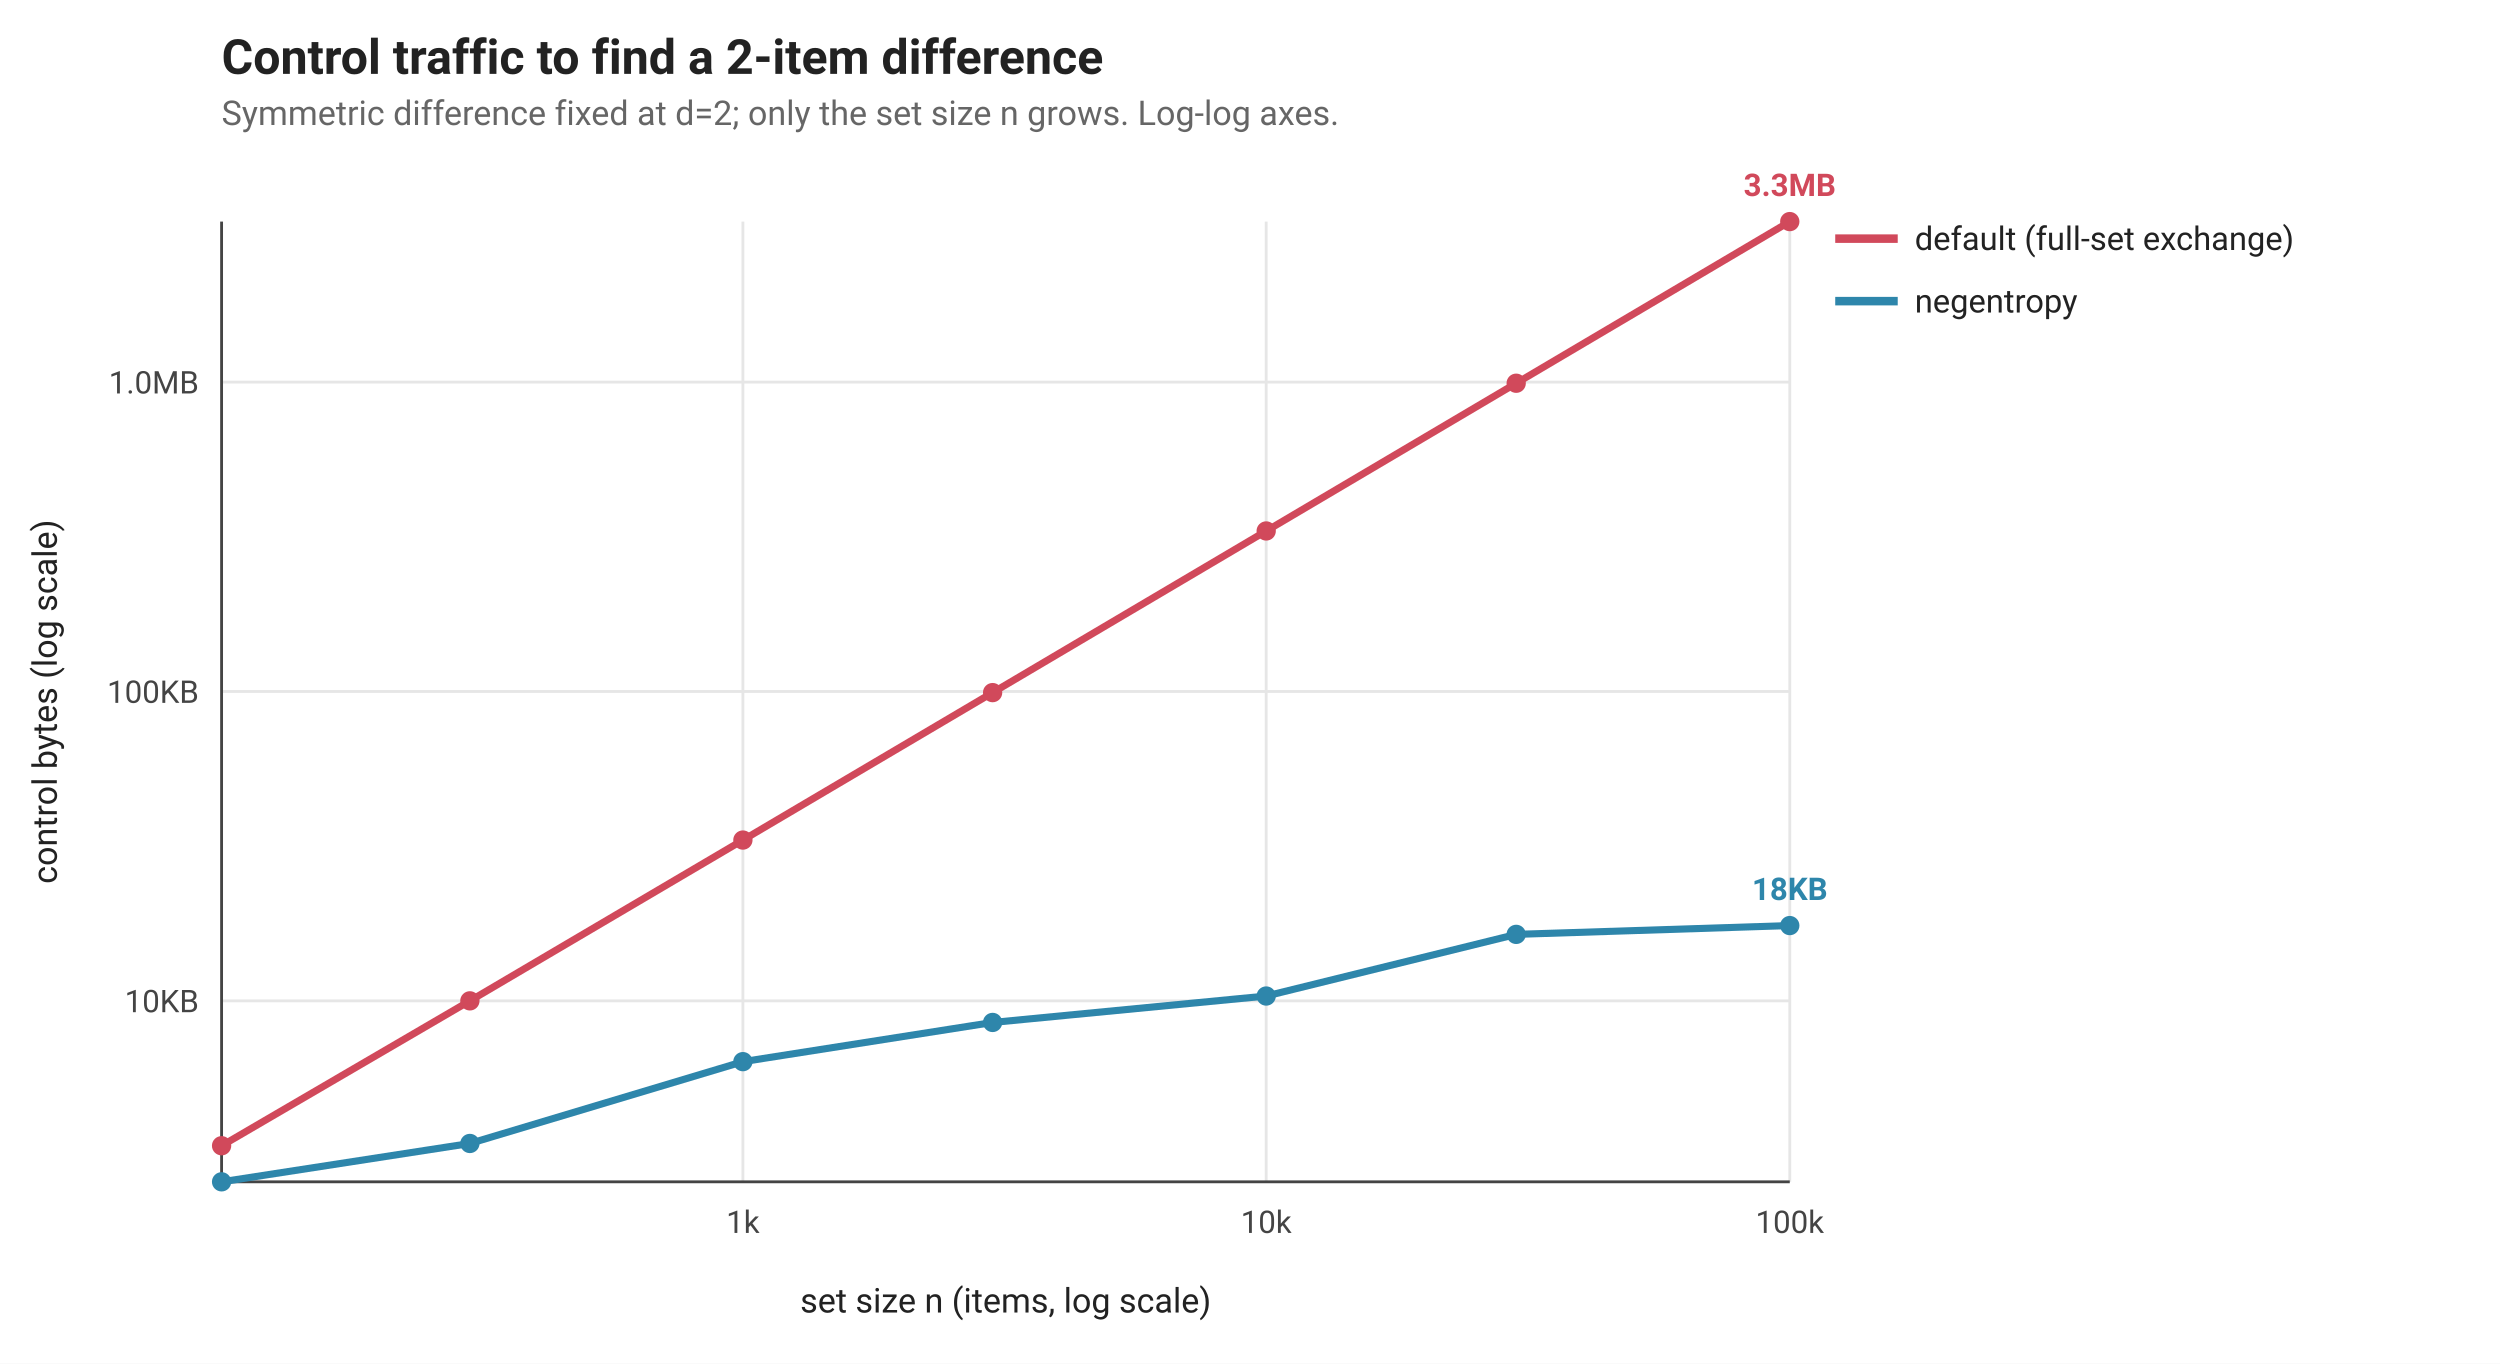
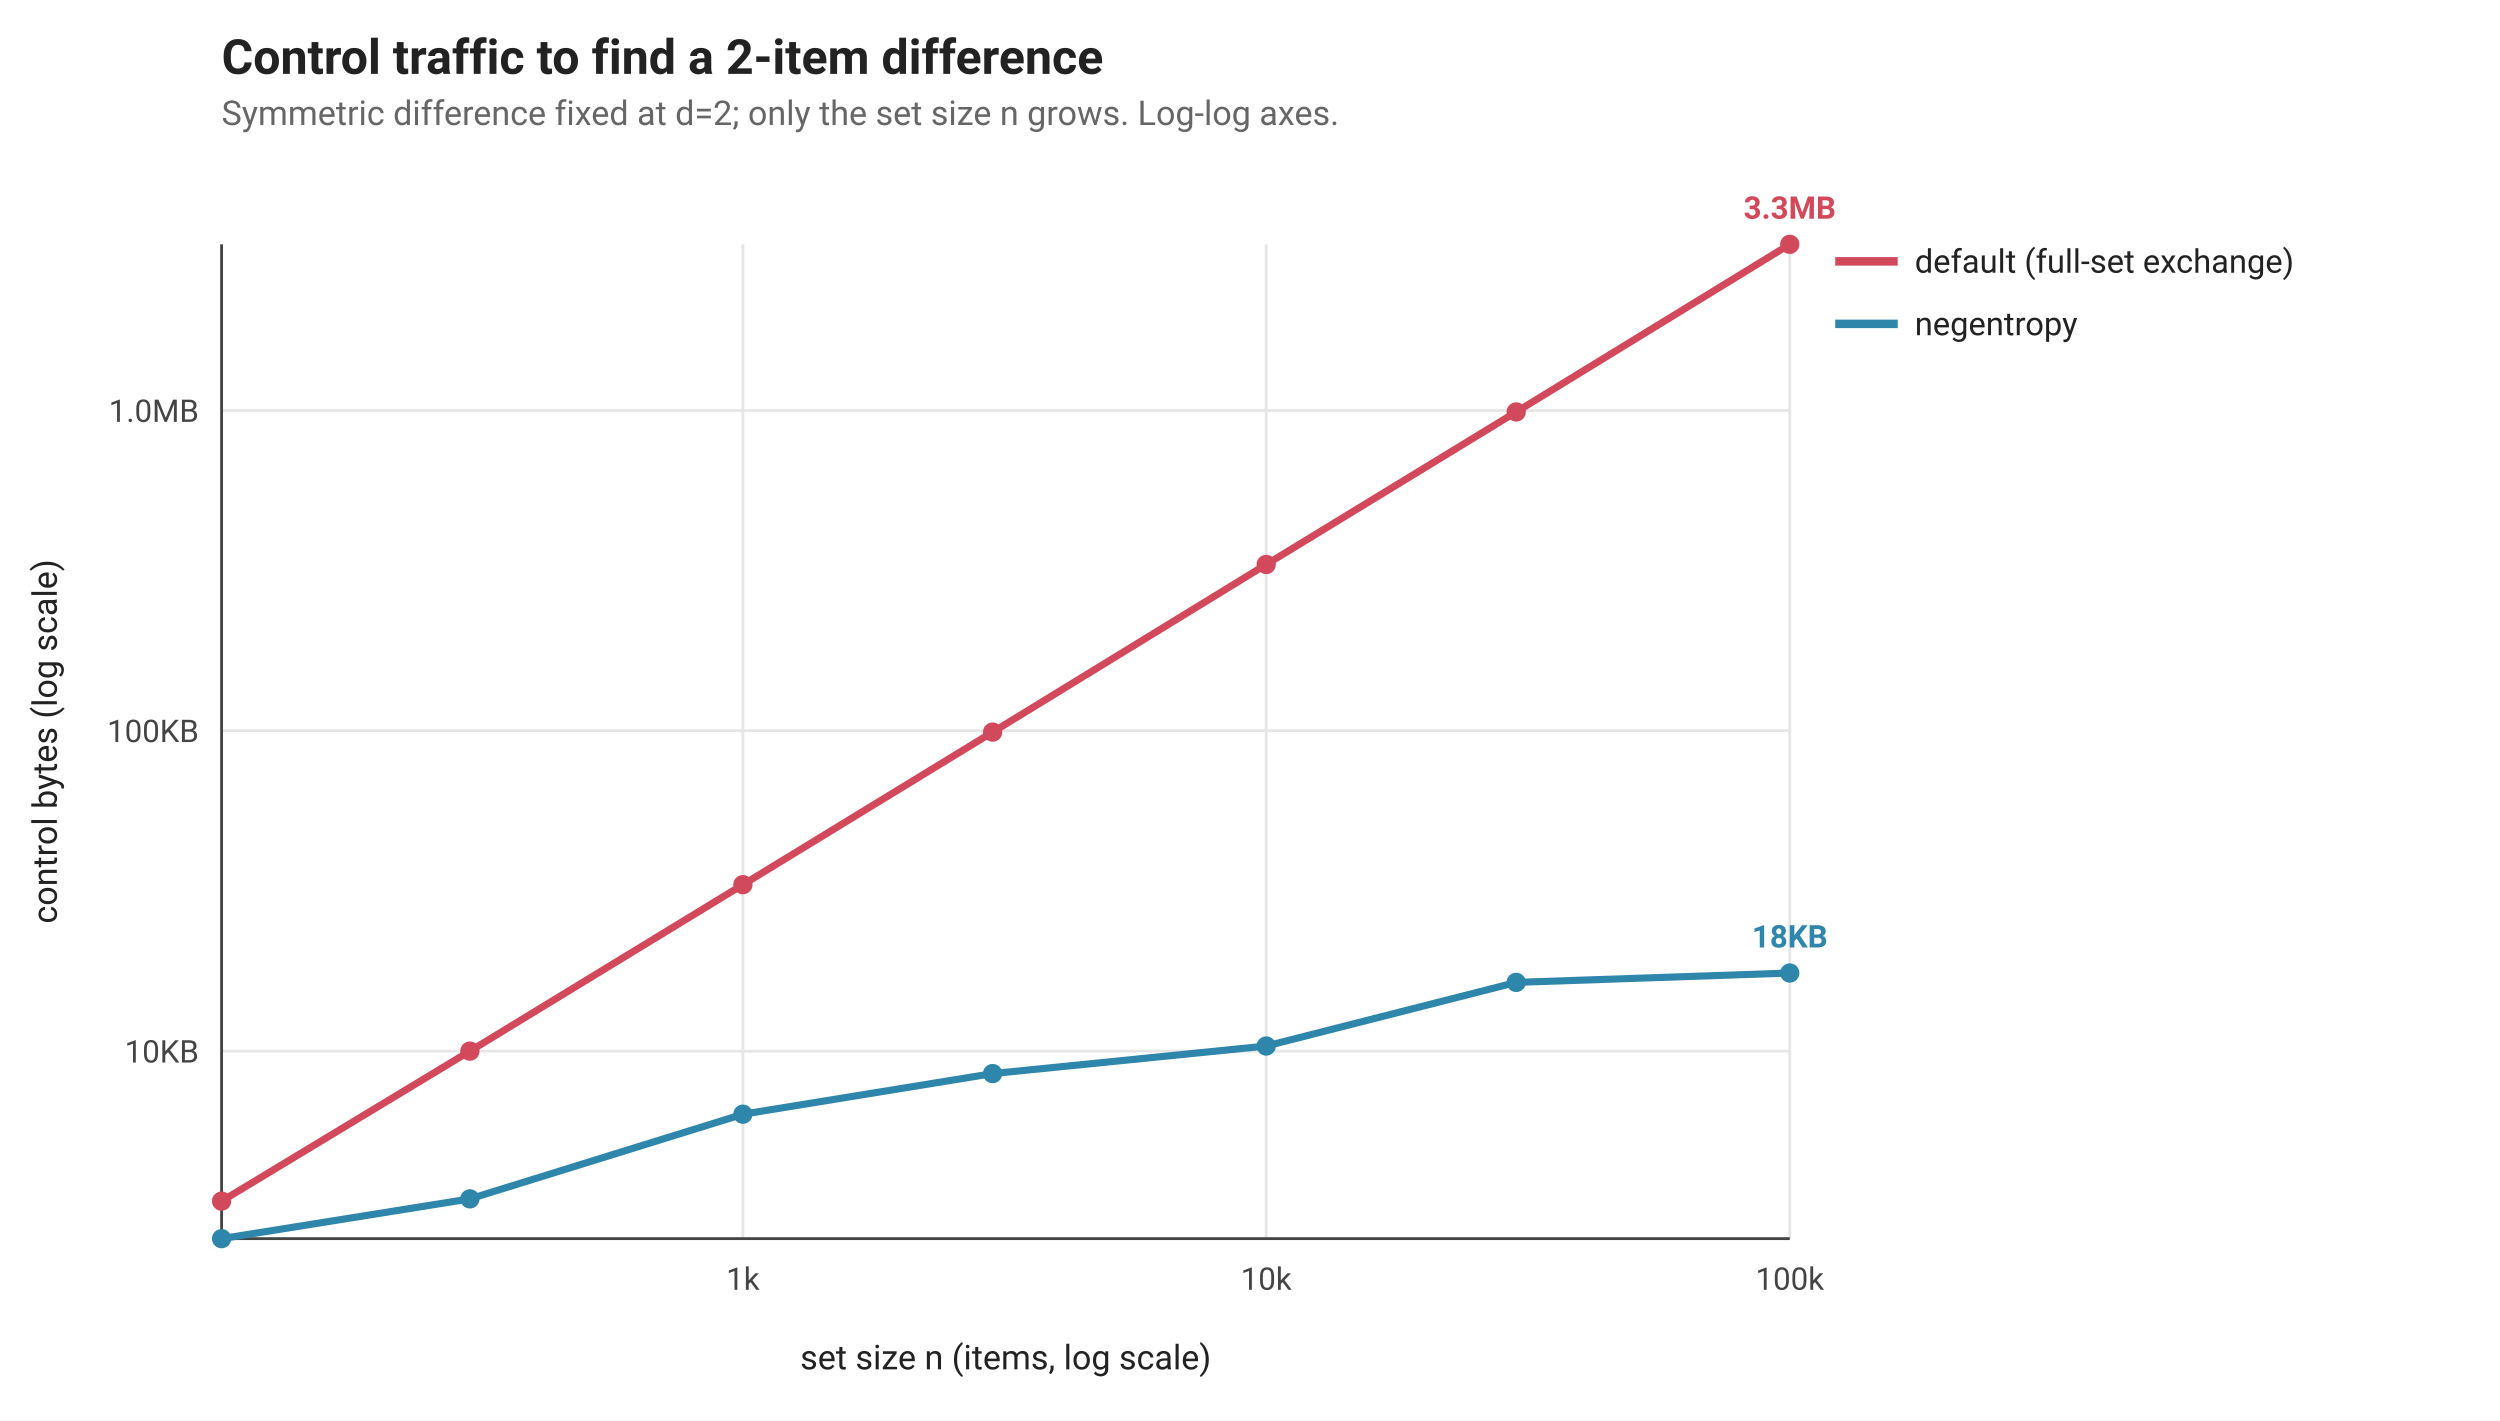
- <svg xmlns="http://www.w3.org/2000/svg" width="880" height="480" viewBox="0 0 880 480" font-family="-apple-system,Segoe UI,Roboto,sans-serif">
-   <rect width="880" height="480" fill="white" />
+ <svg xmlns="http://www.w3.org/2000/svg" width="880" height="500" viewBox="0 0 880 500" font-family="-apple-system,Segoe UI,Roboto,sans-serif">
+   <rect width="880" height="500" fill="white" />
  <text x="78" y="26" font-size="17" font-weight="700" fill="#222222">Control traffic to find a 2-item difference</text>
  <text x="78" y="44" font-size="12" fill="#666">Symmetric difference fixed at d=2; only the set size n grows. Log-log axes.</text>
-   <line x1="78" y1="352.3" x2="630" y2="352.3" stroke="#e6e6e6" />
-   <text x="70" y="356.3" font-size="11" fill="#444444" text-anchor="end">10KB</text>
-   <line x1="78" y1="243.4" x2="630" y2="243.4" stroke="#e6e6e6" />
-   <text x="70" y="247.4" font-size="11" fill="#444444" text-anchor="end">100KB</text>
-   <line x1="78" y1="134.5" x2="630" y2="134.5" stroke="#e6e6e6" />
-   <text x="70" y="138.5" font-size="11" fill="#444444" text-anchor="end">1.0MB</text>
-   <line x1="261.5" y1="78" x2="261.5" y2="416" stroke="#e6e6e6" />
-   <text x="261.5" y="434.0" font-size="11" fill="#444444" text-anchor="middle">1k</text>
-   <line x1="445.7" y1="78" x2="445.7" y2="416" stroke="#e6e6e6" />
-   <text x="445.7" y="434.0" font-size="11" fill="#444444" text-anchor="middle">10k</text>
-   <line x1="630.0" y1="78" x2="630.0" y2="416" stroke="#e6e6e6" />
-   <text x="630.0" y="434.0" font-size="11" fill="#444444" text-anchor="middle">100k</text>
-   <line x1="78" y1="78" x2="78" y2="416" stroke="#444444" />
-   <line x1="78" y1="416" x2="630" y2="416" stroke="#444444" />
-   <text x="354" y="462" font-size="12" fill="#222222" text-anchor="middle">set size  n  (items, log scale)</text>
-   <text x="20" y="247" font-size="12" fill="#222222" text-anchor="middle" transform="rotate(-90 20 247)">control bytes (log scale)</text>
-   <polyline points="78.0,403.3 165.4,352.3 261.5,295.7 349.4,243.8 445.7,186.9 533.7,134.9 630.0,78.0" fill="none" stroke="#d1495b" stroke-width="2.5" />
-   <circle cx="78.0" cy="403.3" r="3.4" fill="#d1495b" />
-   <circle cx="165.4" cy="352.3" r="3.4" fill="#d1495b" />
-   <circle cx="261.5" cy="295.7" r="3.4" fill="#d1495b" />
-   <circle cx="349.4" cy="243.8" r="3.4" fill="#d1495b" />
-   <circle cx="445.7" cy="186.9" r="3.4" fill="#d1495b" />
-   <circle cx="533.7" cy="134.9" r="3.4" fill="#d1495b" />
-   <circle cx="630.0" cy="78.0" r="3.4" fill="#d1495b" />
-   <polyline points="78.0,416.0 165.4,402.5 261.5,373.7 349.4,359.9 445.7,350.6 533.7,328.9 630.0,325.8" fill="none" stroke="#2e86ab" stroke-width="2.5" />
-   <circle cx="78.0" cy="416.0" r="3.4" fill="#2e86ab" />
-   <circle cx="165.4" cy="402.5" r="3.4" fill="#2e86ab" />
-   <circle cx="261.5" cy="373.7" r="3.4" fill="#2e86ab" />
-   <circle cx="349.4" cy="359.9" r="3.4" fill="#2e86ab" />
-   <circle cx="445.7" cy="350.6" r="3.4" fill="#2e86ab" />
-   <circle cx="533.7" cy="328.9" r="3.4" fill="#2e86ab" />
-   <circle cx="630.0" cy="325.8" r="3.4" fill="#2e86ab" />
-   <line x1="646" y1="84" x2="668" y2="84" stroke="#d1495b" stroke-width="3" />
-   <text x="674" y="88" font-size="11.5" fill="#222222">default (full-set exchange)</text>
-   <line x1="646" y1="106" x2="668" y2="106" stroke="#2e86ab" stroke-width="3" />
-   <text x="674" y="110" font-size="11.5" fill="#222222">negentropy</text>
-   <text x="630.0" y="69.0" font-size="11" font-weight="600" fill="#d1495b" text-anchor="middle">3.3MB</text>
-   <text x="630.0" y="316.8" font-size="11" font-weight="600" fill="#2e86ab" text-anchor="middle">18KB</text>
+   <line x1="78" y1="370.0" x2="630" y2="370.0" stroke="#e6e6e6" />
+   <text x="70" y="374.0" font-size="11" fill="#444444" text-anchor="end">10KB</text>
+   <line x1="78" y1="257.2" x2="630" y2="257.2" stroke="#e6e6e6" />
+   <text x="70" y="261.2" font-size="11" fill="#444444" text-anchor="end">100KB</text>
+   <line x1="78" y1="144.5" x2="630" y2="144.5" stroke="#e6e6e6" />
+   <text x="70" y="148.5" font-size="11" fill="#444444" text-anchor="end">1.0MB</text>
+   <line x1="261.5" y1="86" x2="261.5" y2="436" stroke="#e6e6e6" />
+   <text x="261.5" y="454.0" font-size="11" fill="#444444" text-anchor="middle">1k</text>
+   <line x1="445.7" y1="86" x2="445.7" y2="436" stroke="#e6e6e6" />
+   <text x="445.7" y="454.0" font-size="11" fill="#444444" text-anchor="middle">10k</text>
+   <line x1="630.0" y1="86" x2="630.0" y2="436" stroke="#e6e6e6" />
+   <text x="630.0" y="454.0" font-size="11" fill="#444444" text-anchor="middle">100k</text>
+   <line x1="78" y1="86" x2="78" y2="436" stroke="#444444" />
+   <line x1="78" y1="436" x2="630" y2="436" stroke="#444444" />
+   <text x="354" y="482" font-size="12" fill="#222222" text-anchor="middle">set size  n  (items, log scale)</text>
+   <text x="20" y="261" font-size="12" fill="#222222" text-anchor="middle" transform="rotate(-90 20 261)">control bytes (log scale)</text>
+   <polyline points="78.0,422.8 165.4,370.0 261.5,311.4 349.4,257.7 445.7,198.7 533.7,145.0 630.0,86.0" fill="none" stroke="#d1495b" stroke-width="2.5" />
+   <circle cx="78.0" cy="422.8" r="3.4" fill="#d1495b" />
+   <circle cx="165.4" cy="370.0" r="3.4" fill="#d1495b" />
+   <circle cx="261.5" cy="311.4" r="3.4" fill="#d1495b" />
+   <circle cx="349.4" cy="257.7" r="3.4" fill="#d1495b" />
+   <circle cx="445.7" cy="198.7" r="3.4" fill="#d1495b" />
+   <circle cx="533.7" cy="145.0" r="3.4" fill="#d1495b" />
+   <circle cx="630.0" cy="86.0" r="3.4" fill="#d1495b" />
+   <polyline points="78.0,436.0 165.4,422.0 261.5,392.2 349.4,377.9 445.7,368.2 533.7,345.8 630.0,342.5" fill="none" stroke="#2e86ab" stroke-width="2.5" />
+   <circle cx="78.0" cy="436.0" r="3.4" fill="#2e86ab" />
+   <circle cx="165.4" cy="422.0" r="3.4" fill="#2e86ab" />
+   <circle cx="261.5" cy="392.2" r="3.4" fill="#2e86ab" />
+   <circle cx="349.4" cy="377.9" r="3.4" fill="#2e86ab" />
+   <circle cx="445.7" cy="368.2" r="3.4" fill="#2e86ab" />
+   <circle cx="533.7" cy="345.8" r="3.4" fill="#2e86ab" />
+   <circle cx="630.0" cy="342.5" r="3.4" fill="#2e86ab" />
+   <line x1="646" y1="92" x2="668" y2="92" stroke="#d1495b" stroke-width="3" />
+   <text x="674" y="96" font-size="11.5" fill="#222222">default (full-set exchange)</text>
+   <line x1="646" y1="114" x2="668" y2="114" stroke="#2e86ab" stroke-width="3" />
+   <text x="674" y="118" font-size="11.5" fill="#222222">negentropy</text>
+   <text x="630.0" y="77.0" font-size="11" font-weight="600" fill="#d1495b" text-anchor="middle">3.3MB</text>
+   <text x="630.0" y="333.5" font-size="11" font-weight="600" fill="#2e86ab" text-anchor="middle">18KB</text>
</svg>
